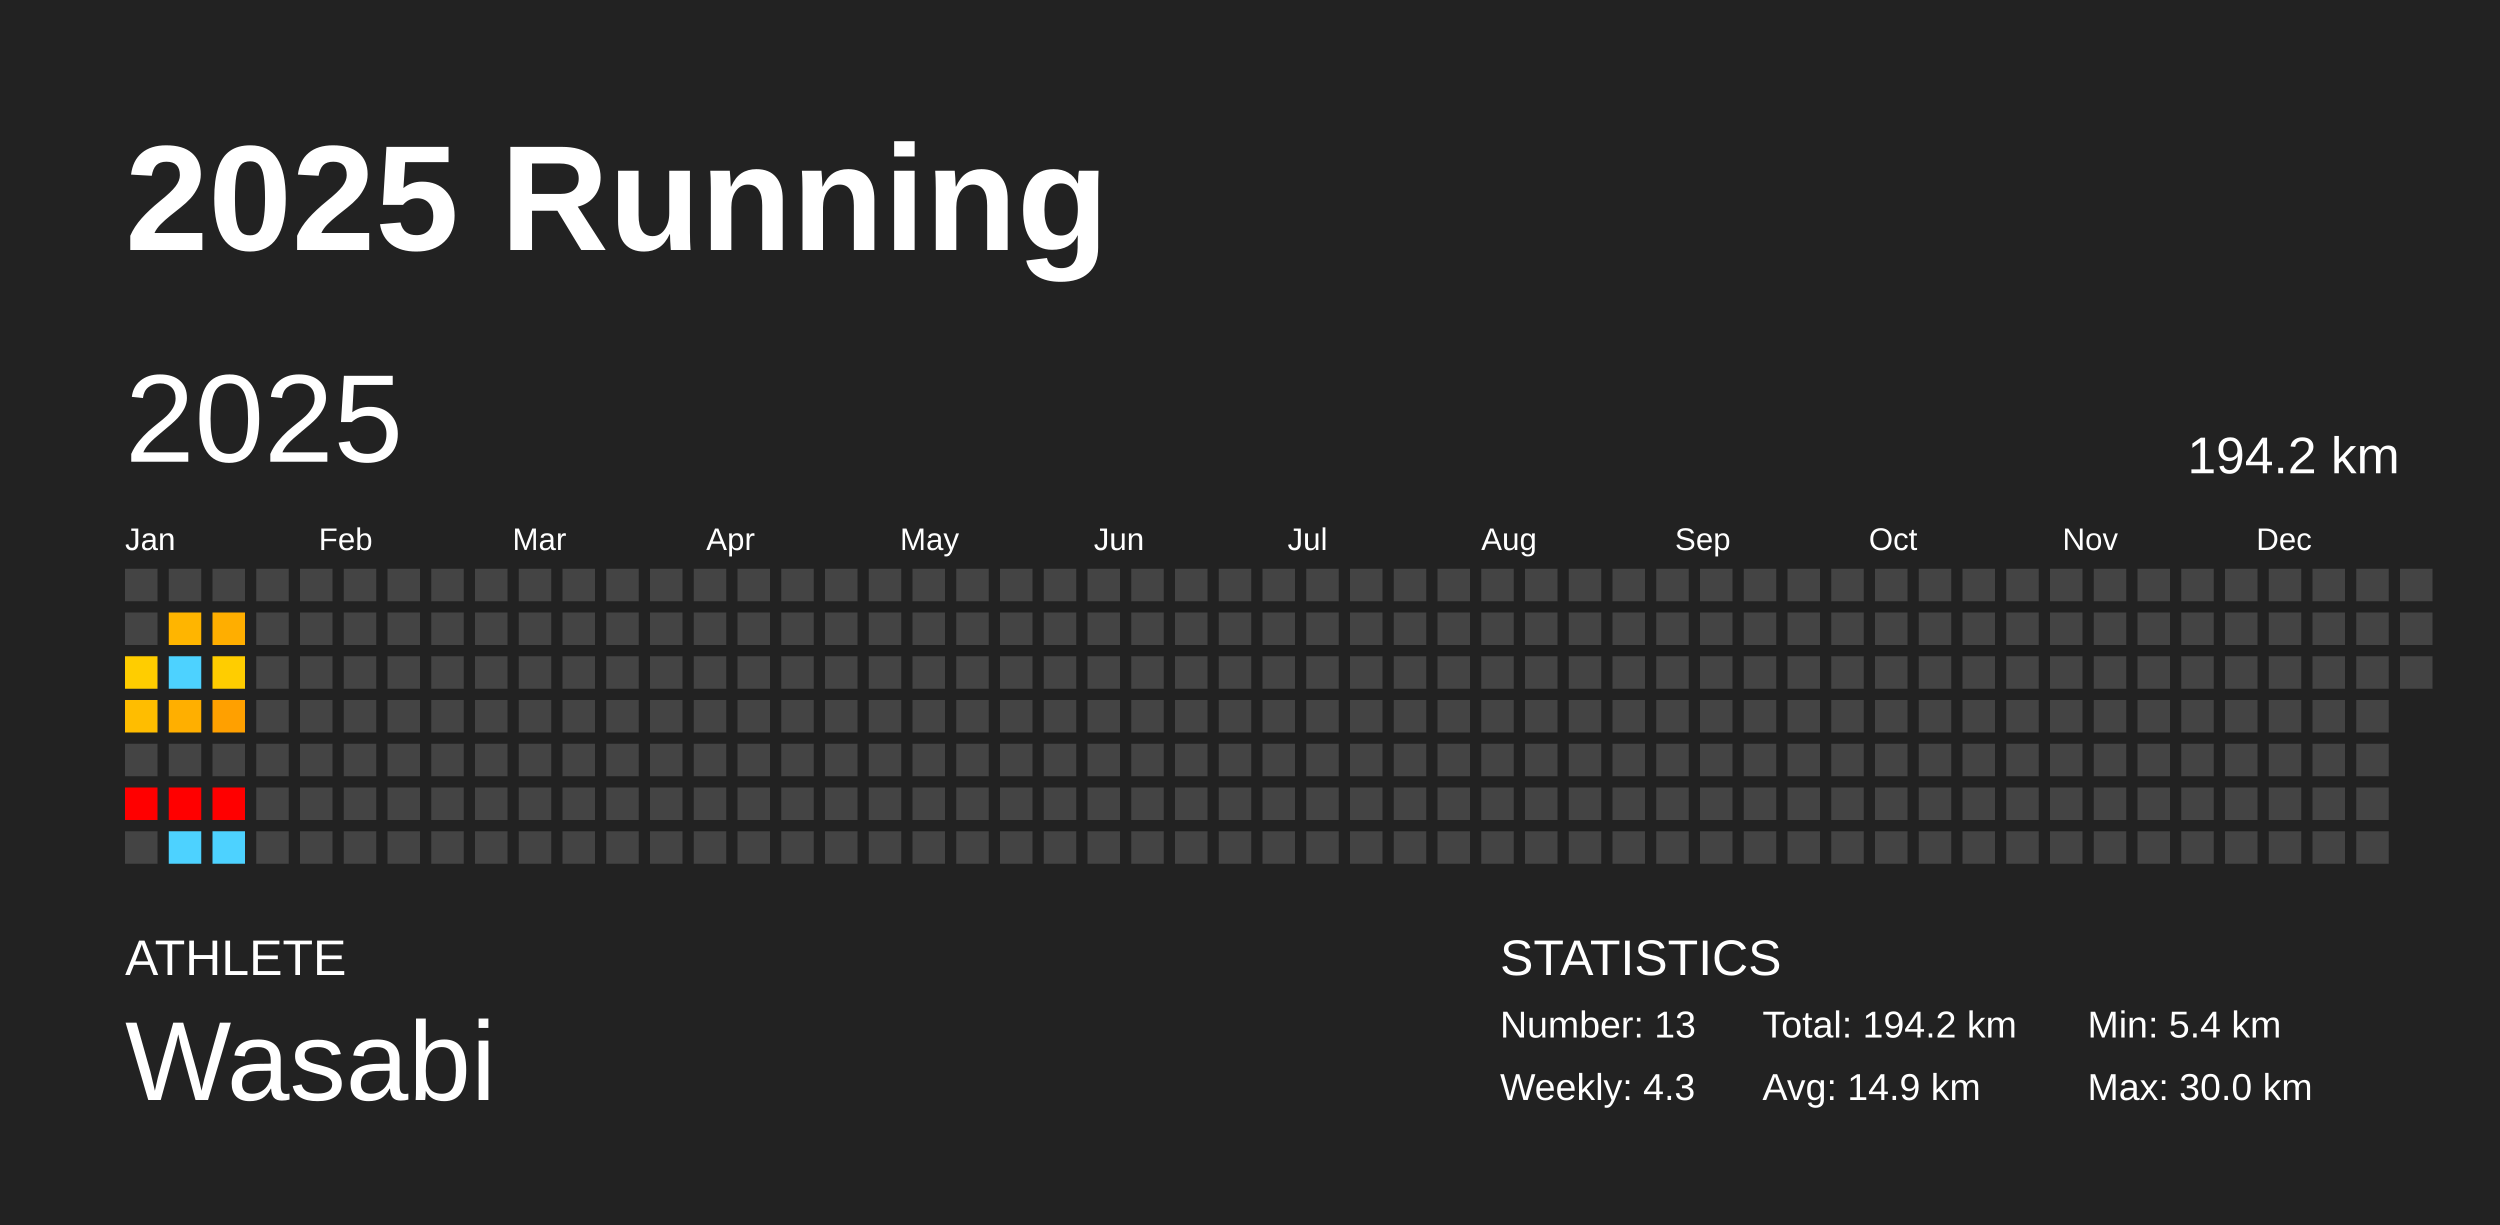
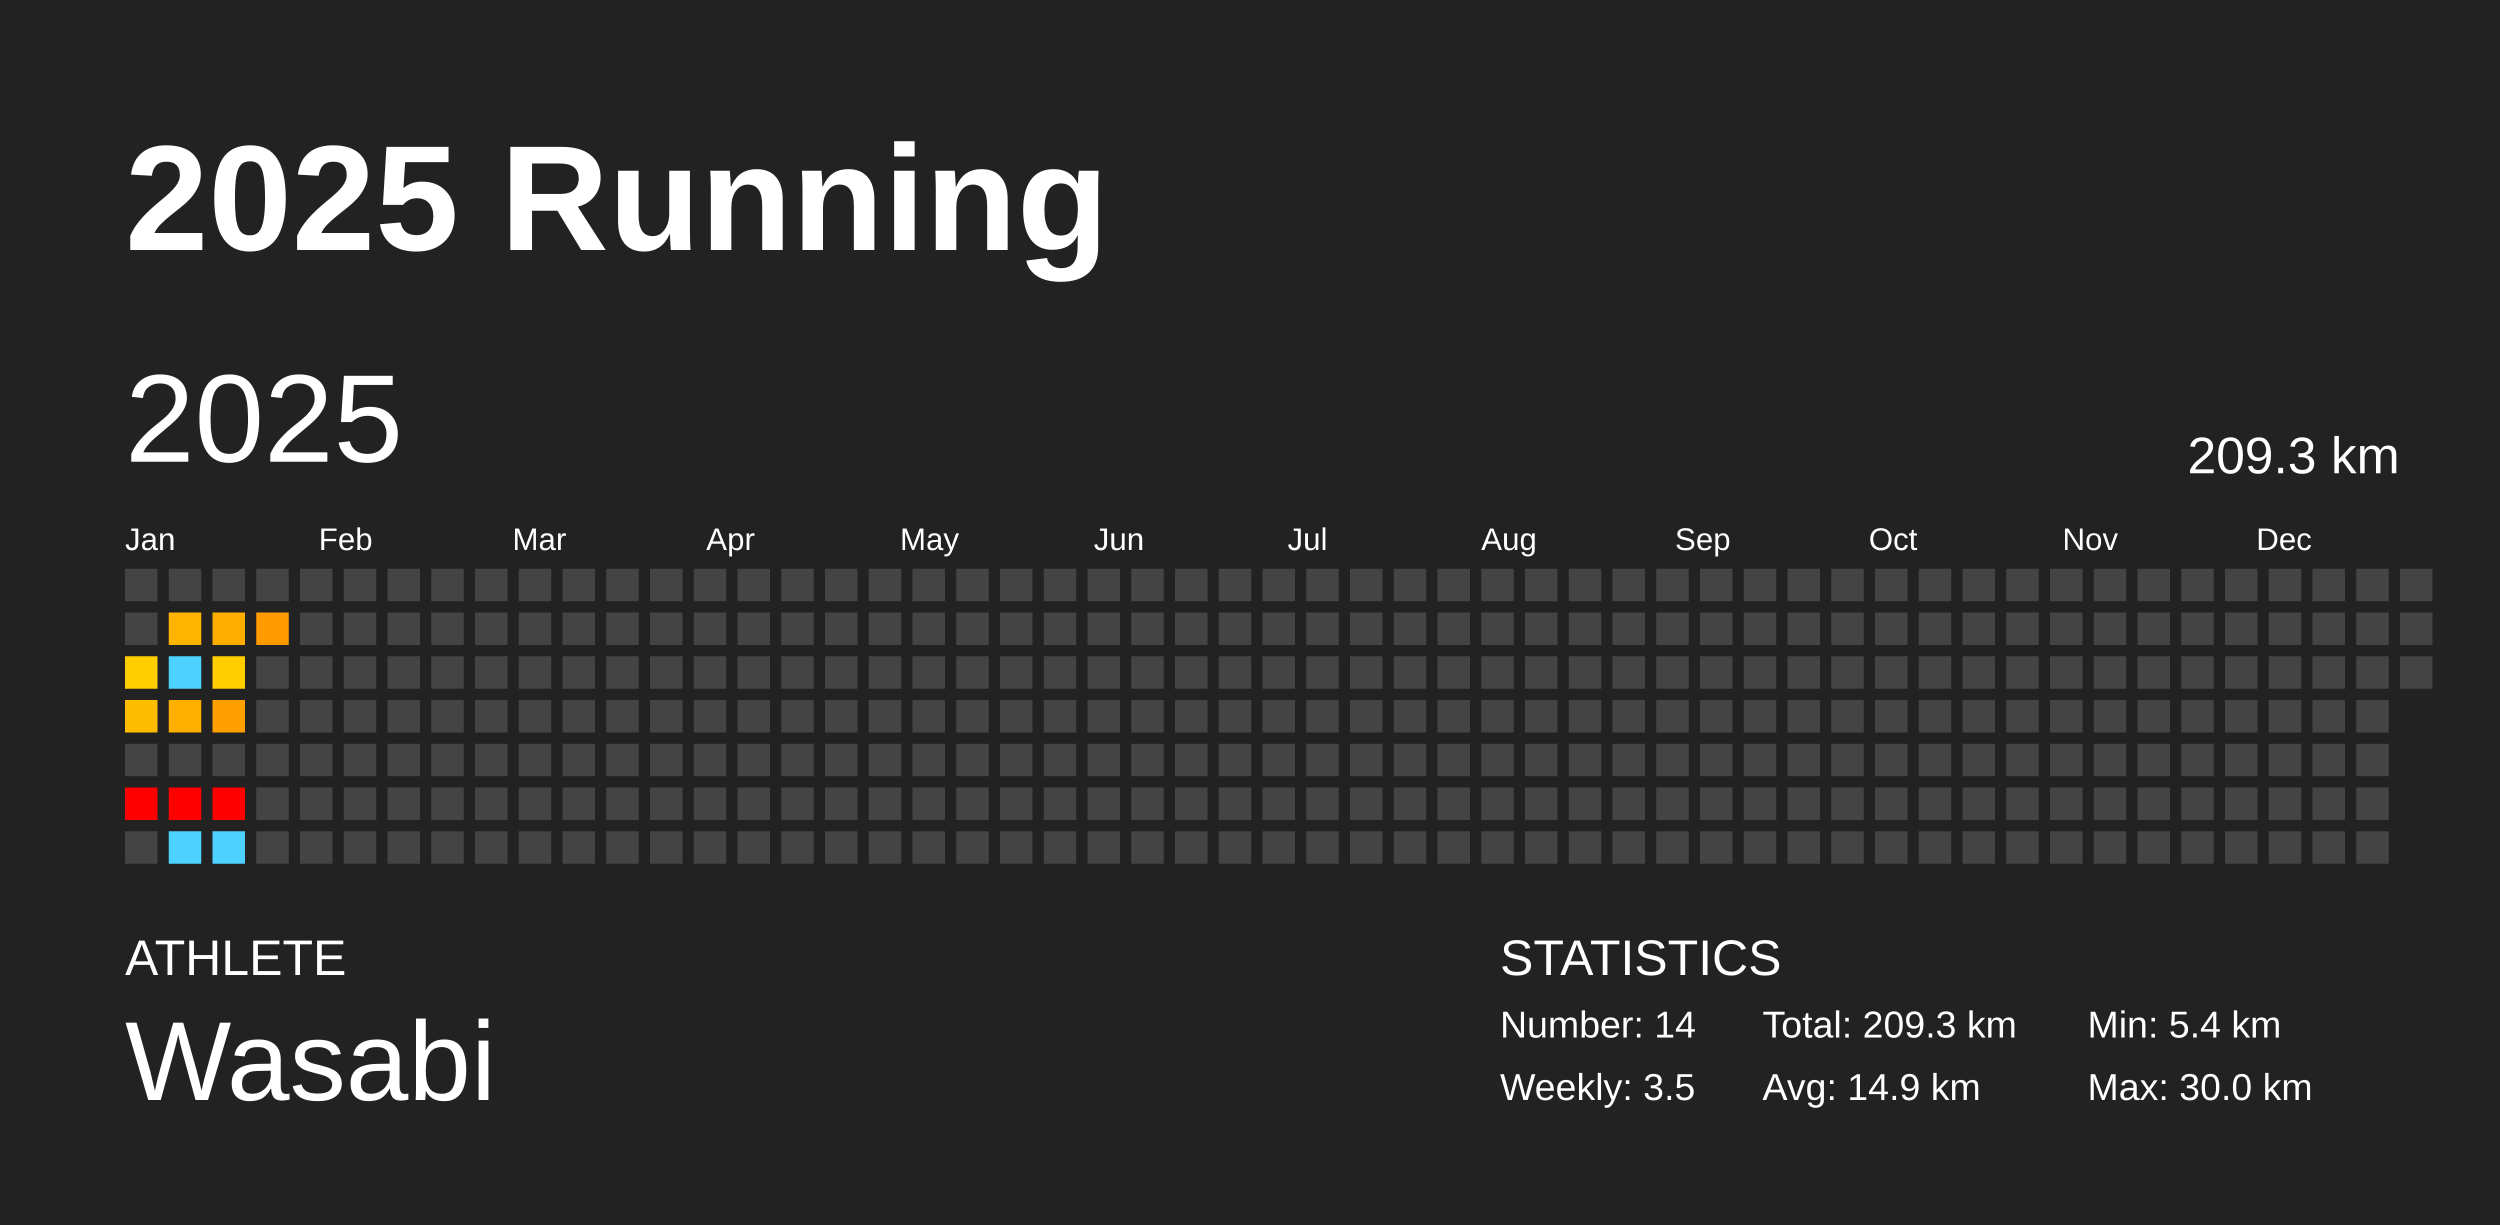
<svg xmlns="http://www.w3.org/2000/svg" baseProfile="full" height="98mm" version="1.1" viewBox="0,0,200,98" width="200mm">
  <defs />
  <rect fill="#222222" height="98" width="200" x="0" y="0" />
  <text fill="#FFFFFF" style="font-size:12px; font-family:Arial; font-weight:bold;" x="10" y="20">2025 Running</text>
  <text fill="#FFFFFF" style="font-size:4px; font-family:Arial" x="10" y="78">ATHLETE</text>
  <text fill="#FFFFFF" style="font-size:9px; font-family:Arial" x="10" y="88">Wasabi</text>
  <text fill="#FFFFFF" style="font-size:4px; font-family:Arial" x="120" y="78">STATISTICS</text>
-   <text fill="#FFFFFF" style="font-size:3px; font-family:Arial" x="120" y="83">Number: 13</text>
-   <text fill="#FFFFFF" style="font-size:3px; font-family:Arial" x="120" y="88">Weekly: 4.3</text>
-   <text fill="#FFFFFF" style="font-size:3px; font-family:Arial" x="141" y="83">Total: 194.2 km</text>
+   <text fill="#FFFFFF" style="font-size:3px; font-family:Arial" x="120" y="83">Number: 14</text>
+   <text fill="#FFFFFF" style="font-size:3px; font-family:Arial" x="120" y="88">Weekly: 3.5</text>
+   <text fill="#FFFFFF" style="font-size:3px; font-family:Arial" x="141" y="83">Total: 209.3 km</text>
  <text fill="#FFFFFF" style="font-size:3px; font-family:Arial" x="141" y="88">Avg: 14.9 km</text>
  <text fill="#FFFFFF" style="font-size:3px; font-family:Arial" x="167" y="83">Min: 5.4 km</text>
  <text fill="#FFFFFF" style="font-size:3px; font-family:Arial" x="167" y="88">Max: 30.0 km</text>
  <text dominant-baseline="hanging" fill="#FFFFFF" style="font-size:10.0px; font-family:Arial;" x="10" y="30">2025</text>
-   <text dominant-baseline="hanging" fill="#FFFFFF" style="font-size:4.125px; font-family:Arial;" x="175" y="35">194.2 km</text>
+   <text dominant-baseline="hanging" fill="#FFFFFF" style="font-size:4.125px; font-family:Arial;" x="175" y="35">209.3 km</text>
  <text fill="#FFFFFF" style="font-size:2.5px; font-family:Arial" x="10.0" y="44">Jan</text>
  <text fill="#FFFFFF" style="font-size:2.5px; font-family:Arial" x="25.5" y="44">Feb</text>
  <text fill="#FFFFFF" style="font-size:2.5px; font-family:Arial" x="41.0" y="44">Mar</text>
  <text fill="#FFFFFF" style="font-size:2.5px; font-family:Arial" x="56.5" y="44">Apr</text>
  <text fill="#FFFFFF" style="font-size:2.5px; font-family:Arial" x="72.0" y="44">May</text>
  <text fill="#FFFFFF" style="font-size:2.5px; font-family:Arial" x="87.5" y="44">Jun</text>
  <text fill="#FFFFFF" style="font-size:2.5px; font-family:Arial" x="103.0" y="44">Jul</text>
  <text fill="#FFFFFF" style="font-size:2.5px; font-family:Arial" x="118.5" y="44">Aug</text>
  <text fill="#FFFFFF" style="font-size:2.5px; font-family:Arial" x="134.0" y="44">Sep</text>
  <text fill="#FFFFFF" style="font-size:2.5px; font-family:Arial" x="149.5" y="44">Oct</text>
  <text fill="#FFFFFF" style="font-size:2.5px; font-family:Arial" x="165.0" y="44">Nov</text>
  <text fill="#FFFFFF" style="font-size:2.5px; font-family:Arial" x="180.5" y="44">Dec</text>
  <rect fill="#444444" height="2.6" width="2.6" x="10.0" y="45.5" />
  <rect fill="#444444" height="2.6" width="2.6" x="10.0" y="49.0" />
  <rect fill="#ffcd00" height="2.6" width="2.6" x="10.0" y="52.5" />
  <rect fill="#ffbd00" height="2.6" width="2.6" x="10.0" y="56.0" />
  <rect fill="#444444" height="2.6" width="2.6" x="10.0" y="59.5" />
  <rect fill="red" height="2.6" width="2.6" x="10.0" y="63.0" />
  <rect fill="#444444" height="2.6" width="2.6" x="10.0" y="66.5" />
  <rect fill="#444444" height="2.6" width="2.6" x="13.5" y="45.5" />
  <rect fill="#ffb500" height="2.6" width="2.6" x="13.5" y="49.0" />
  <rect fill="#4dd2ff" height="2.6" width="2.6" x="13.5" y="52.5" />
  <rect fill="#ffaf00" height="2.6" width="2.6" x="13.5" y="56.0" />
  <rect fill="#444444" height="2.6" width="2.6" x="13.5" y="59.5" />
  <rect fill="red" height="2.6" width="2.6" x="13.5" y="63.0" />
  <rect fill="#4dd2ff" height="2.6" width="2.6" x="13.5" y="66.5" />
  <rect fill="#444444" height="2.6" width="2.6" x="17.0" y="45.5" />
  <rect fill="#ffae00" height="2.6" width="2.6" x="17.0" y="49.0" />
  <rect fill="#ffcd00" height="2.6" width="2.6" x="17.0" y="52.5" />
  <rect fill="#ffa000" height="2.6" width="2.6" x="17.0" y="56.0" />
  <rect fill="#444444" height="2.6" width="2.6" x="17.0" y="59.5" />
  <rect fill="red" height="2.6" width="2.6" x="17.0" y="63.0" />
  <rect fill="#4dd2ff" height="2.6" width="2.6" x="17.0" y="66.5" />
  <rect fill="#444444" height="2.6" width="2.6" x="20.5" y="45.5" />
-   <rect fill="#444444" height="2.6" width="2.6" x="20.5" y="49.0" />
+   <rect fill="#ff9b00" height="2.6" width="2.6" x="20.5" y="49.0" />
  <rect fill="#444444" height="2.6" width="2.6" x="20.5" y="52.5" />
  <rect fill="#444444" height="2.6" width="2.6" x="20.5" y="56.0" />
  <rect fill="#444444" height="2.6" width="2.6" x="20.5" y="59.5" />
  <rect fill="#444444" height="2.6" width="2.6" x="20.5" y="63.0" />
  <rect fill="#444444" height="2.6" width="2.6" x="20.5" y="66.5" />
  <rect fill="#444444" height="2.6" width="2.6" x="24.0" y="45.5" />
  <rect fill="#444444" height="2.6" width="2.6" x="24.0" y="49.0" />
  <rect fill="#444444" height="2.6" width="2.6" x="24.0" y="52.5" />
  <rect fill="#444444" height="2.6" width="2.6" x="24.0" y="56.0" />
  <rect fill="#444444" height="2.6" width="2.6" x="24.0" y="59.5" />
  <rect fill="#444444" height="2.6" width="2.6" x="24.0" y="63.0" />
  <rect fill="#444444" height="2.6" width="2.6" x="24.0" y="66.5" />
  <rect fill="#444444" height="2.6" width="2.6" x="27.5" y="45.5" />
  <rect fill="#444444" height="2.6" width="2.6" x="27.5" y="49.0" />
  <rect fill="#444444" height="2.6" width="2.6" x="27.5" y="52.5" />
  <rect fill="#444444" height="2.6" width="2.6" x="27.5" y="56.0" />
  <rect fill="#444444" height="2.6" width="2.6" x="27.5" y="59.5" />
  <rect fill="#444444" height="2.6" width="2.6" x="27.5" y="63.0" />
  <rect fill="#444444" height="2.6" width="2.6" x="27.5" y="66.5" />
  <rect fill="#444444" height="2.6" width="2.6" x="31.0" y="45.5" />
  <rect fill="#444444" height="2.6" width="2.6" x="31.0" y="49.0" />
  <rect fill="#444444" height="2.6" width="2.6" x="31.0" y="52.5" />
  <rect fill="#444444" height="2.6" width="2.6" x="31.0" y="56.0" />
  <rect fill="#444444" height="2.6" width="2.6" x="31.0" y="59.5" />
  <rect fill="#444444" height="2.6" width="2.6" x="31.0" y="63.0" />
  <rect fill="#444444" height="2.6" width="2.6" x="31.0" y="66.5" />
  <rect fill="#444444" height="2.6" width="2.6" x="34.5" y="45.5" />
  <rect fill="#444444" height="2.6" width="2.6" x="34.5" y="49.0" />
  <rect fill="#444444" height="2.6" width="2.6" x="34.5" y="52.5" />
  <rect fill="#444444" height="2.6" width="2.6" x="34.5" y="56.0" />
  <rect fill="#444444" height="2.6" width="2.6" x="34.5" y="59.5" />
  <rect fill="#444444" height="2.6" width="2.6" x="34.5" y="63.0" />
  <rect fill="#444444" height="2.6" width="2.6" x="34.5" y="66.5" />
  <rect fill="#444444" height="2.6" width="2.6" x="38.0" y="45.5" />
  <rect fill="#444444" height="2.6" width="2.6" x="38.0" y="49.0" />
  <rect fill="#444444" height="2.6" width="2.6" x="38.0" y="52.5" />
  <rect fill="#444444" height="2.6" width="2.6" x="38.0" y="56.0" />
  <rect fill="#444444" height="2.6" width="2.6" x="38.0" y="59.5" />
  <rect fill="#444444" height="2.6" width="2.6" x="38.0" y="63.0" />
  <rect fill="#444444" height="2.6" width="2.6" x="38.0" y="66.5" />
  <rect fill="#444444" height="2.6" width="2.6" x="41.5" y="45.5" />
  <rect fill="#444444" height="2.6" width="2.6" x="41.5" y="49.0" />
  <rect fill="#444444" height="2.6" width="2.6" x="41.5" y="52.5" />
  <rect fill="#444444" height="2.6" width="2.6" x="41.5" y="56.0" />
  <rect fill="#444444" height="2.6" width="2.6" x="41.5" y="59.5" />
  <rect fill="#444444" height="2.6" width="2.6" x="41.5" y="63.0" />
  <rect fill="#444444" height="2.6" width="2.6" x="41.5" y="66.5" />
  <rect fill="#444444" height="2.6" width="2.6" x="45.0" y="45.5" />
  <rect fill="#444444" height="2.6" width="2.6" x="45.0" y="49.0" />
  <rect fill="#444444" height="2.6" width="2.6" x="45.0" y="52.5" />
  <rect fill="#444444" height="2.6" width="2.6" x="45.0" y="56.0" />
  <rect fill="#444444" height="2.6" width="2.6" x="45.0" y="59.5" />
  <rect fill="#444444" height="2.6" width="2.6" x="45.0" y="63.0" />
  <rect fill="#444444" height="2.6" width="2.6" x="45.0" y="66.5" />
  <rect fill="#444444" height="2.6" width="2.6" x="48.5" y="45.5" />
  <rect fill="#444444" height="2.6" width="2.6" x="48.5" y="49.0" />
  <rect fill="#444444" height="2.6" width="2.6" x="48.5" y="52.5" />
  <rect fill="#444444" height="2.6" width="2.6" x="48.5" y="56.0" />
  <rect fill="#444444" height="2.6" width="2.6" x="48.5" y="59.5" />
  <rect fill="#444444" height="2.6" width="2.6" x="48.5" y="63.0" />
  <rect fill="#444444" height="2.6" width="2.6" x="48.5" y="66.5" />
  <rect fill="#444444" height="2.6" width="2.6" x="52.0" y="45.5" />
  <rect fill="#444444" height="2.6" width="2.6" x="52.0" y="49.0" />
  <rect fill="#444444" height="2.6" width="2.6" x="52.0" y="52.5" />
  <rect fill="#444444" height="2.6" width="2.6" x="52.0" y="56.0" />
  <rect fill="#444444" height="2.6" width="2.6" x="52.0" y="59.5" />
  <rect fill="#444444" height="2.6" width="2.6" x="52.0" y="63.0" />
  <rect fill="#444444" height="2.6" width="2.6" x="52.0" y="66.5" />
  <rect fill="#444444" height="2.6" width="2.6" x="55.5" y="45.5" />
  <rect fill="#444444" height="2.6" width="2.6" x="55.5" y="49.0" />
  <rect fill="#444444" height="2.6" width="2.6" x="55.5" y="52.5" />
  <rect fill="#444444" height="2.6" width="2.6" x="55.5" y="56.0" />
  <rect fill="#444444" height="2.6" width="2.6" x="55.5" y="59.5" />
  <rect fill="#444444" height="2.6" width="2.6" x="55.5" y="63.0" />
  <rect fill="#444444" height="2.6" width="2.6" x="55.5" y="66.5" />
  <rect fill="#444444" height="2.6" width="2.6" x="59.0" y="45.5" />
  <rect fill="#444444" height="2.6" width="2.6" x="59.0" y="49.0" />
  <rect fill="#444444" height="2.6" width="2.6" x="59.0" y="52.5" />
  <rect fill="#444444" height="2.6" width="2.6" x="59.0" y="56.0" />
  <rect fill="#444444" height="2.6" width="2.6" x="59.0" y="59.5" />
  <rect fill="#444444" height="2.6" width="2.6" x="59.0" y="63.0" />
  <rect fill="#444444" height="2.6" width="2.6" x="59.0" y="66.5" />
  <rect fill="#444444" height="2.6" width="2.6" x="62.5" y="45.5" />
  <rect fill="#444444" height="2.6" width="2.6" x="62.5" y="49.0" />
  <rect fill="#444444" height="2.6" width="2.6" x="62.5" y="52.5" />
  <rect fill="#444444" height="2.6" width="2.6" x="62.5" y="56.0" />
  <rect fill="#444444" height="2.6" width="2.6" x="62.5" y="59.5" />
  <rect fill="#444444" height="2.6" width="2.6" x="62.5" y="63.0" />
  <rect fill="#444444" height="2.6" width="2.6" x="62.5" y="66.5" />
  <rect fill="#444444" height="2.6" width="2.6" x="66.0" y="45.5" />
  <rect fill="#444444" height="2.6" width="2.6" x="66.0" y="49.0" />
  <rect fill="#444444" height="2.6" width="2.6" x="66.0" y="52.5" />
  <rect fill="#444444" height="2.6" width="2.6" x="66.0" y="56.0" />
  <rect fill="#444444" height="2.6" width="2.6" x="66.0" y="59.5" />
  <rect fill="#444444" height="2.6" width="2.6" x="66.0" y="63.0" />
  <rect fill="#444444" height="2.6" width="2.6" x="66.0" y="66.5" />
  <rect fill="#444444" height="2.6" width="2.6" x="69.5" y="45.5" />
  <rect fill="#444444" height="2.6" width="2.6" x="69.5" y="49.0" />
  <rect fill="#444444" height="2.6" width="2.6" x="69.5" y="52.5" />
  <rect fill="#444444" height="2.6" width="2.6" x="69.5" y="56.0" />
  <rect fill="#444444" height="2.6" width="2.6" x="69.5" y="59.5" />
  <rect fill="#444444" height="2.6" width="2.6" x="69.5" y="63.0" />
  <rect fill="#444444" height="2.6" width="2.6" x="69.5" y="66.5" />
  <rect fill="#444444" height="2.6" width="2.6" x="73.0" y="45.5" />
  <rect fill="#444444" height="2.6" width="2.6" x="73.0" y="49.0" />
  <rect fill="#444444" height="2.6" width="2.6" x="73.0" y="52.5" />
  <rect fill="#444444" height="2.6" width="2.6" x="73.0" y="56.0" />
  <rect fill="#444444" height="2.6" width="2.6" x="73.0" y="59.5" />
  <rect fill="#444444" height="2.6" width="2.6" x="73.0" y="63.0" />
  <rect fill="#444444" height="2.6" width="2.6" x="73.0" y="66.5" />
  <rect fill="#444444" height="2.6" width="2.6" x="76.5" y="45.5" />
  <rect fill="#444444" height="2.6" width="2.6" x="76.5" y="49.0" />
  <rect fill="#444444" height="2.6" width="2.6" x="76.5" y="52.5" />
  <rect fill="#444444" height="2.6" width="2.6" x="76.5" y="56.0" />
  <rect fill="#444444" height="2.6" width="2.6" x="76.5" y="59.5" />
  <rect fill="#444444" height="2.6" width="2.6" x="76.5" y="63.0" />
  <rect fill="#444444" height="2.6" width="2.6" x="76.5" y="66.5" />
  <rect fill="#444444" height="2.6" width="2.6" x="80.0" y="45.5" />
  <rect fill="#444444" height="2.6" width="2.6" x="80.0" y="49.0" />
  <rect fill="#444444" height="2.6" width="2.6" x="80.0" y="52.5" />
  <rect fill="#444444" height="2.6" width="2.6" x="80.0" y="56.0" />
  <rect fill="#444444" height="2.6" width="2.6" x="80.0" y="59.5" />
  <rect fill="#444444" height="2.6" width="2.6" x="80.0" y="63.0" />
  <rect fill="#444444" height="2.6" width="2.6" x="80.0" y="66.5" />
  <rect fill="#444444" height="2.6" width="2.6" x="83.5" y="45.5" />
  <rect fill="#444444" height="2.6" width="2.6" x="83.5" y="49.0" />
  <rect fill="#444444" height="2.6" width="2.6" x="83.5" y="52.5" />
  <rect fill="#444444" height="2.6" width="2.6" x="83.5" y="56.0" />
  <rect fill="#444444" height="2.6" width="2.6" x="83.5" y="59.5" />
  <rect fill="#444444" height="2.6" width="2.6" x="83.5" y="63.0" />
  <rect fill="#444444" height="2.6" width="2.6" x="83.5" y="66.5" />
  <rect fill="#444444" height="2.6" width="2.6" x="87.0" y="45.5" />
  <rect fill="#444444" height="2.6" width="2.6" x="87.0" y="49.0" />
  <rect fill="#444444" height="2.6" width="2.6" x="87.0" y="52.5" />
  <rect fill="#444444" height="2.6" width="2.6" x="87.0" y="56.0" />
  <rect fill="#444444" height="2.6" width="2.6" x="87.0" y="59.5" />
  <rect fill="#444444" height="2.6" width="2.6" x="87.0" y="63.0" />
  <rect fill="#444444" height="2.6" width="2.6" x="87.0" y="66.5" />
  <rect fill="#444444" height="2.6" width="2.6" x="90.5" y="45.5" />
  <rect fill="#444444" height="2.6" width="2.6" x="90.5" y="49.0" />
  <rect fill="#444444" height="2.6" width="2.6" x="90.5" y="52.5" />
  <rect fill="#444444" height="2.6" width="2.6" x="90.5" y="56.0" />
  <rect fill="#444444" height="2.6" width="2.6" x="90.5" y="59.5" />
  <rect fill="#444444" height="2.6" width="2.6" x="90.5" y="63.0" />
  <rect fill="#444444" height="2.6" width="2.6" x="90.5" y="66.5" />
  <rect fill="#444444" height="2.6" width="2.6" x="94.0" y="45.5" />
  <rect fill="#444444" height="2.6" width="2.6" x="94.0" y="49.0" />
  <rect fill="#444444" height="2.6" width="2.6" x="94.0" y="52.5" />
  <rect fill="#444444" height="2.6" width="2.6" x="94.0" y="56.0" />
  <rect fill="#444444" height="2.6" width="2.6" x="94.0" y="59.5" />
  <rect fill="#444444" height="2.6" width="2.6" x="94.0" y="63.0" />
  <rect fill="#444444" height="2.6" width="2.6" x="94.0" y="66.5" />
  <rect fill="#444444" height="2.6" width="2.6" x="97.5" y="45.5" />
  <rect fill="#444444" height="2.6" width="2.6" x="97.5" y="49.0" />
  <rect fill="#444444" height="2.6" width="2.6" x="97.5" y="52.5" />
  <rect fill="#444444" height="2.6" width="2.6" x="97.5" y="56.0" />
  <rect fill="#444444" height="2.6" width="2.6" x="97.5" y="59.5" />
  <rect fill="#444444" height="2.6" width="2.6" x="97.5" y="63.0" />
  <rect fill="#444444" height="2.6" width="2.6" x="97.5" y="66.5" />
  <rect fill="#444444" height="2.6" width="2.6" x="101.0" y="45.5" />
  <rect fill="#444444" height="2.6" width="2.6" x="101.0" y="49.0" />
  <rect fill="#444444" height="2.6" width="2.6" x="101.0" y="52.5" />
  <rect fill="#444444" height="2.6" width="2.6" x="101.0" y="56.0" />
  <rect fill="#444444" height="2.6" width="2.6" x="101.0" y="59.5" />
  <rect fill="#444444" height="2.6" width="2.6" x="101.0" y="63.0" />
  <rect fill="#444444" height="2.6" width="2.6" x="101.0" y="66.5" />
  <rect fill="#444444" height="2.6" width="2.6" x="104.5" y="45.5" />
  <rect fill="#444444" height="2.6" width="2.6" x="104.5" y="49.0" />
  <rect fill="#444444" height="2.6" width="2.6" x="104.5" y="52.5" />
  <rect fill="#444444" height="2.6" width="2.6" x="104.5" y="56.0" />
  <rect fill="#444444" height="2.6" width="2.6" x="104.5" y="59.5" />
  <rect fill="#444444" height="2.6" width="2.6" x="104.5" y="63.0" />
  <rect fill="#444444" height="2.6" width="2.6" x="104.5" y="66.5" />
  <rect fill="#444444" height="2.6" width="2.6" x="108.0" y="45.5" />
  <rect fill="#444444" height="2.6" width="2.6" x="108.0" y="49.0" />
  <rect fill="#444444" height="2.6" width="2.6" x="108.0" y="52.5" />
  <rect fill="#444444" height="2.6" width="2.6" x="108.0" y="56.0" />
  <rect fill="#444444" height="2.6" width="2.6" x="108.0" y="59.5" />
  <rect fill="#444444" height="2.6" width="2.6" x="108.0" y="63.0" />
  <rect fill="#444444" height="2.6" width="2.6" x="108.0" y="66.5" />
  <rect fill="#444444" height="2.6" width="2.6" x="111.5" y="45.5" />
  <rect fill="#444444" height="2.6" width="2.6" x="111.5" y="49.0" />
  <rect fill="#444444" height="2.6" width="2.6" x="111.5" y="52.5" />
  <rect fill="#444444" height="2.6" width="2.6" x="111.5" y="56.0" />
  <rect fill="#444444" height="2.6" width="2.6" x="111.5" y="59.5" />
  <rect fill="#444444" height="2.6" width="2.6" x="111.5" y="63.0" />
  <rect fill="#444444" height="2.6" width="2.6" x="111.5" y="66.5" />
  <rect fill="#444444" height="2.6" width="2.6" x="115.0" y="45.5" />
  <rect fill="#444444" height="2.6" width="2.6" x="115.0" y="49.0" />
  <rect fill="#444444" height="2.6" width="2.6" x="115.0" y="52.5" />
  <rect fill="#444444" height="2.6" width="2.6" x="115.0" y="56.0" />
  <rect fill="#444444" height="2.6" width="2.6" x="115.0" y="59.5" />
  <rect fill="#444444" height="2.6" width="2.6" x="115.0" y="63.0" />
  <rect fill="#444444" height="2.6" width="2.6" x="115.0" y="66.5" />
  <rect fill="#444444" height="2.6" width="2.6" x="118.5" y="45.5" />
  <rect fill="#444444" height="2.6" width="2.6" x="118.5" y="49.0" />
  <rect fill="#444444" height="2.6" width="2.6" x="118.5" y="52.5" />
  <rect fill="#444444" height="2.6" width="2.6" x="118.5" y="56.0" />
  <rect fill="#444444" height="2.6" width="2.6" x="118.5" y="59.5" />
  <rect fill="#444444" height="2.6" width="2.6" x="118.5" y="63.0" />
  <rect fill="#444444" height="2.6" width="2.6" x="118.5" y="66.5" />
  <rect fill="#444444" height="2.6" width="2.6" x="122.0" y="45.5" />
  <rect fill="#444444" height="2.6" width="2.6" x="122.0" y="49.0" />
  <rect fill="#444444" height="2.6" width="2.6" x="122.0" y="52.5" />
  <rect fill="#444444" height="2.6" width="2.6" x="122.0" y="56.0" />
  <rect fill="#444444" height="2.6" width="2.6" x="122.0" y="59.5" />
  <rect fill="#444444" height="2.6" width="2.6" x="122.0" y="63.0" />
  <rect fill="#444444" height="2.6" width="2.6" x="122.0" y="66.5" />
  <rect fill="#444444" height="2.6" width="2.6" x="125.5" y="45.5" />
  <rect fill="#444444" height="2.6" width="2.6" x="125.5" y="49.0" />
  <rect fill="#444444" height="2.6" width="2.6" x="125.5" y="52.5" />
  <rect fill="#444444" height="2.6" width="2.6" x="125.5" y="56.0" />
  <rect fill="#444444" height="2.6" width="2.6" x="125.5" y="59.5" />
  <rect fill="#444444" height="2.6" width="2.6" x="125.5" y="63.0" />
  <rect fill="#444444" height="2.6" width="2.6" x="125.5" y="66.5" />
  <rect fill="#444444" height="2.6" width="2.6" x="129.0" y="45.5" />
  <rect fill="#444444" height="2.6" width="2.6" x="129.0" y="49.0" />
  <rect fill="#444444" height="2.6" width="2.6" x="129.0" y="52.5" />
  <rect fill="#444444" height="2.6" width="2.6" x="129.0" y="56.0" />
  <rect fill="#444444" height="2.6" width="2.6" x="129.0" y="59.5" />
  <rect fill="#444444" height="2.6" width="2.6" x="129.0" y="63.0" />
  <rect fill="#444444" height="2.6" width="2.6" x="129.0" y="66.5" />
  <rect fill="#444444" height="2.6" width="2.6" x="132.5" y="45.5" />
  <rect fill="#444444" height="2.6" width="2.6" x="132.5" y="49.0" />
  <rect fill="#444444" height="2.6" width="2.6" x="132.5" y="52.5" />
  <rect fill="#444444" height="2.6" width="2.6" x="132.5" y="56.0" />
  <rect fill="#444444" height="2.6" width="2.6" x="132.5" y="59.5" />
  <rect fill="#444444" height="2.6" width="2.6" x="132.5" y="63.0" />
  <rect fill="#444444" height="2.6" width="2.6" x="132.5" y="66.5" />
  <rect fill="#444444" height="2.6" width="2.6" x="136.0" y="45.5" />
  <rect fill="#444444" height="2.6" width="2.6" x="136.0" y="49.0" />
  <rect fill="#444444" height="2.6" width="2.6" x="136.0" y="52.5" />
  <rect fill="#444444" height="2.6" width="2.6" x="136.0" y="56.0" />
  <rect fill="#444444" height="2.6" width="2.6" x="136.0" y="59.5" />
  <rect fill="#444444" height="2.6" width="2.6" x="136.0" y="63.0" />
  <rect fill="#444444" height="2.6" width="2.6" x="136.0" y="66.5" />
  <rect fill="#444444" height="2.6" width="2.6" x="139.5" y="45.5" />
  <rect fill="#444444" height="2.6" width="2.6" x="139.5" y="49.0" />
  <rect fill="#444444" height="2.6" width="2.6" x="139.5" y="52.5" />
  <rect fill="#444444" height="2.6" width="2.6" x="139.5" y="56.0" />
  <rect fill="#444444" height="2.6" width="2.6" x="139.5" y="59.5" />
  <rect fill="#444444" height="2.6" width="2.6" x="139.5" y="63.0" />
  <rect fill="#444444" height="2.6" width="2.6" x="139.5" y="66.5" />
  <rect fill="#444444" height="2.6" width="2.6" x="143.0" y="45.5" />
  <rect fill="#444444" height="2.6" width="2.6" x="143.0" y="49.0" />
  <rect fill="#444444" height="2.6" width="2.6" x="143.0" y="52.5" />
  <rect fill="#444444" height="2.6" width="2.6" x="143.0" y="56.0" />
  <rect fill="#444444" height="2.6" width="2.6" x="143.0" y="59.5" />
  <rect fill="#444444" height="2.6" width="2.6" x="143.0" y="63.0" />
  <rect fill="#444444" height="2.6" width="2.6" x="143.0" y="66.5" />
  <rect fill="#444444" height="2.6" width="2.6" x="146.5" y="45.5" />
  <rect fill="#444444" height="2.6" width="2.6" x="146.5" y="49.0" />
  <rect fill="#444444" height="2.6" width="2.6" x="146.5" y="52.5" />
  <rect fill="#444444" height="2.6" width="2.6" x="146.5" y="56.0" />
  <rect fill="#444444" height="2.6" width="2.6" x="146.5" y="59.5" />
  <rect fill="#444444" height="2.6" width="2.6" x="146.5" y="63.0" />
  <rect fill="#444444" height="2.6" width="2.6" x="146.5" y="66.5" />
  <rect fill="#444444" height="2.6" width="2.6" x="150.0" y="45.5" />
  <rect fill="#444444" height="2.6" width="2.6" x="150.0" y="49.0" />
  <rect fill="#444444" height="2.6" width="2.6" x="150.0" y="52.5" />
  <rect fill="#444444" height="2.6" width="2.6" x="150.0" y="56.0" />
  <rect fill="#444444" height="2.6" width="2.6" x="150.0" y="59.5" />
  <rect fill="#444444" height="2.6" width="2.6" x="150.0" y="63.0" />
  <rect fill="#444444" height="2.6" width="2.6" x="150.0" y="66.5" />
  <rect fill="#444444" height="2.6" width="2.6" x="153.5" y="45.5" />
  <rect fill="#444444" height="2.6" width="2.6" x="153.5" y="49.0" />
  <rect fill="#444444" height="2.6" width="2.6" x="153.5" y="52.5" />
  <rect fill="#444444" height="2.6" width="2.6" x="153.5" y="56.0" />
  <rect fill="#444444" height="2.6" width="2.6" x="153.5" y="59.5" />
  <rect fill="#444444" height="2.6" width="2.6" x="153.5" y="63.0" />
  <rect fill="#444444" height="2.6" width="2.6" x="153.5" y="66.5" />
  <rect fill="#444444" height="2.6" width="2.6" x="157.0" y="45.5" />
  <rect fill="#444444" height="2.6" width="2.6" x="157.0" y="49.0" />
  <rect fill="#444444" height="2.6" width="2.6" x="157.0" y="52.5" />
  <rect fill="#444444" height="2.6" width="2.6" x="157.0" y="56.0" />
  <rect fill="#444444" height="2.6" width="2.6" x="157.0" y="59.5" />
  <rect fill="#444444" height="2.6" width="2.6" x="157.0" y="63.0" />
  <rect fill="#444444" height="2.6" width="2.6" x="157.0" y="66.5" />
  <rect fill="#444444" height="2.6" width="2.6" x="160.5" y="45.5" />
  <rect fill="#444444" height="2.6" width="2.6" x="160.5" y="49.0" />
  <rect fill="#444444" height="2.6" width="2.6" x="160.5" y="52.5" />
  <rect fill="#444444" height="2.6" width="2.6" x="160.5" y="56.0" />
  <rect fill="#444444" height="2.6" width="2.6" x="160.5" y="59.5" />
  <rect fill="#444444" height="2.6" width="2.6" x="160.5" y="63.0" />
  <rect fill="#444444" height="2.6" width="2.6" x="160.5" y="66.5" />
  <rect fill="#444444" height="2.6" width="2.6" x="164.0" y="45.5" />
  <rect fill="#444444" height="2.6" width="2.6" x="164.0" y="49.0" />
  <rect fill="#444444" height="2.6" width="2.6" x="164.0" y="52.5" />
  <rect fill="#444444" height="2.6" width="2.6" x="164.0" y="56.0" />
  <rect fill="#444444" height="2.6" width="2.6" x="164.0" y="59.5" />
  <rect fill="#444444" height="2.6" width="2.6" x="164.0" y="63.0" />
  <rect fill="#444444" height="2.6" width="2.6" x="164.0" y="66.5" />
  <rect fill="#444444" height="2.6" width="2.6" x="167.5" y="45.5" />
  <rect fill="#444444" height="2.6" width="2.6" x="167.5" y="49.0" />
  <rect fill="#444444" height="2.6" width="2.6" x="167.5" y="52.5" />
  <rect fill="#444444" height="2.6" width="2.6" x="167.5" y="56.0" />
  <rect fill="#444444" height="2.6" width="2.6" x="167.5" y="59.5" />
  <rect fill="#444444" height="2.6" width="2.6" x="167.5" y="63.0" />
  <rect fill="#444444" height="2.6" width="2.6" x="167.5" y="66.5" />
  <rect fill="#444444" height="2.6" width="2.6" x="171.0" y="45.5" />
  <rect fill="#444444" height="2.6" width="2.6" x="171.0" y="49.0" />
  <rect fill="#444444" height="2.6" width="2.6" x="171.0" y="52.5" />
  <rect fill="#444444" height="2.6" width="2.6" x="171.0" y="56.0" />
  <rect fill="#444444" height="2.6" width="2.6" x="171.0" y="59.5" />
  <rect fill="#444444" height="2.6" width="2.6" x="171.0" y="63.0" />
  <rect fill="#444444" height="2.6" width="2.6" x="171.0" y="66.5" />
  <rect fill="#444444" height="2.6" width="2.6" x="174.5" y="45.5" />
  <rect fill="#444444" height="2.6" width="2.6" x="174.5" y="49.0" />
  <rect fill="#444444" height="2.6" width="2.6" x="174.5" y="52.5" />
  <rect fill="#444444" height="2.6" width="2.6" x="174.5" y="56.0" />
  <rect fill="#444444" height="2.6" width="2.6" x="174.5" y="59.5" />
  <rect fill="#444444" height="2.6" width="2.6" x="174.5" y="63.0" />
  <rect fill="#444444" height="2.6" width="2.6" x="174.5" y="66.5" />
  <rect fill="#444444" height="2.6" width="2.6" x="178.0" y="45.5" />
  <rect fill="#444444" height="2.6" width="2.6" x="178.0" y="49.0" />
  <rect fill="#444444" height="2.6" width="2.6" x="178.0" y="52.5" />
  <rect fill="#444444" height="2.6" width="2.6" x="178.0" y="56.0" />
  <rect fill="#444444" height="2.6" width="2.6" x="178.0" y="59.5" />
  <rect fill="#444444" height="2.6" width="2.6" x="178.0" y="63.0" />
  <rect fill="#444444" height="2.6" width="2.6" x="178.0" y="66.5" />
  <rect fill="#444444" height="2.6" width="2.6" x="181.5" y="45.5" />
  <rect fill="#444444" height="2.6" width="2.6" x="181.5" y="49.0" />
  <rect fill="#444444" height="2.6" width="2.6" x="181.5" y="52.5" />
  <rect fill="#444444" height="2.6" width="2.6" x="181.5" y="56.0" />
  <rect fill="#444444" height="2.6" width="2.6" x="181.5" y="59.5" />
  <rect fill="#444444" height="2.6" width="2.6" x="181.5" y="63.0" />
  <rect fill="#444444" height="2.6" width="2.6" x="181.5" y="66.5" />
  <rect fill="#444444" height="2.6" width="2.6" x="185.0" y="45.5" />
  <rect fill="#444444" height="2.6" width="2.6" x="185.0" y="49.0" />
  <rect fill="#444444" height="2.6" width="2.6" x="185.0" y="52.5" />
  <rect fill="#444444" height="2.6" width="2.6" x="185.0" y="56.0" />
  <rect fill="#444444" height="2.6" width="2.6" x="185.0" y="59.5" />
  <rect fill="#444444" height="2.6" width="2.6" x="185.0" y="63.0" />
  <rect fill="#444444" height="2.6" width="2.6" x="185.0" y="66.5" />
  <rect fill="#444444" height="2.6" width="2.6" x="188.5" y="45.5" />
  <rect fill="#444444" height="2.6" width="2.6" x="188.5" y="49.0" />
  <rect fill="#444444" height="2.6" width="2.6" x="188.5" y="52.5" />
  <rect fill="#444444" height="2.6" width="2.6" x="188.5" y="56.0" />
  <rect fill="#444444" height="2.6" width="2.6" x="188.5" y="59.5" />
  <rect fill="#444444" height="2.6" width="2.6" x="188.5" y="63.0" />
  <rect fill="#444444" height="2.6" width="2.6" x="188.5" y="66.5" />
  <rect fill="#444444" height="2.6" width="2.6" x="192.0" y="45.5" />
  <rect fill="#444444" height="2.6" width="2.6" x="192.0" y="49.0" />
  <rect fill="#444444" height="2.6" width="2.6" x="192.0" y="52.5" />
</svg>
